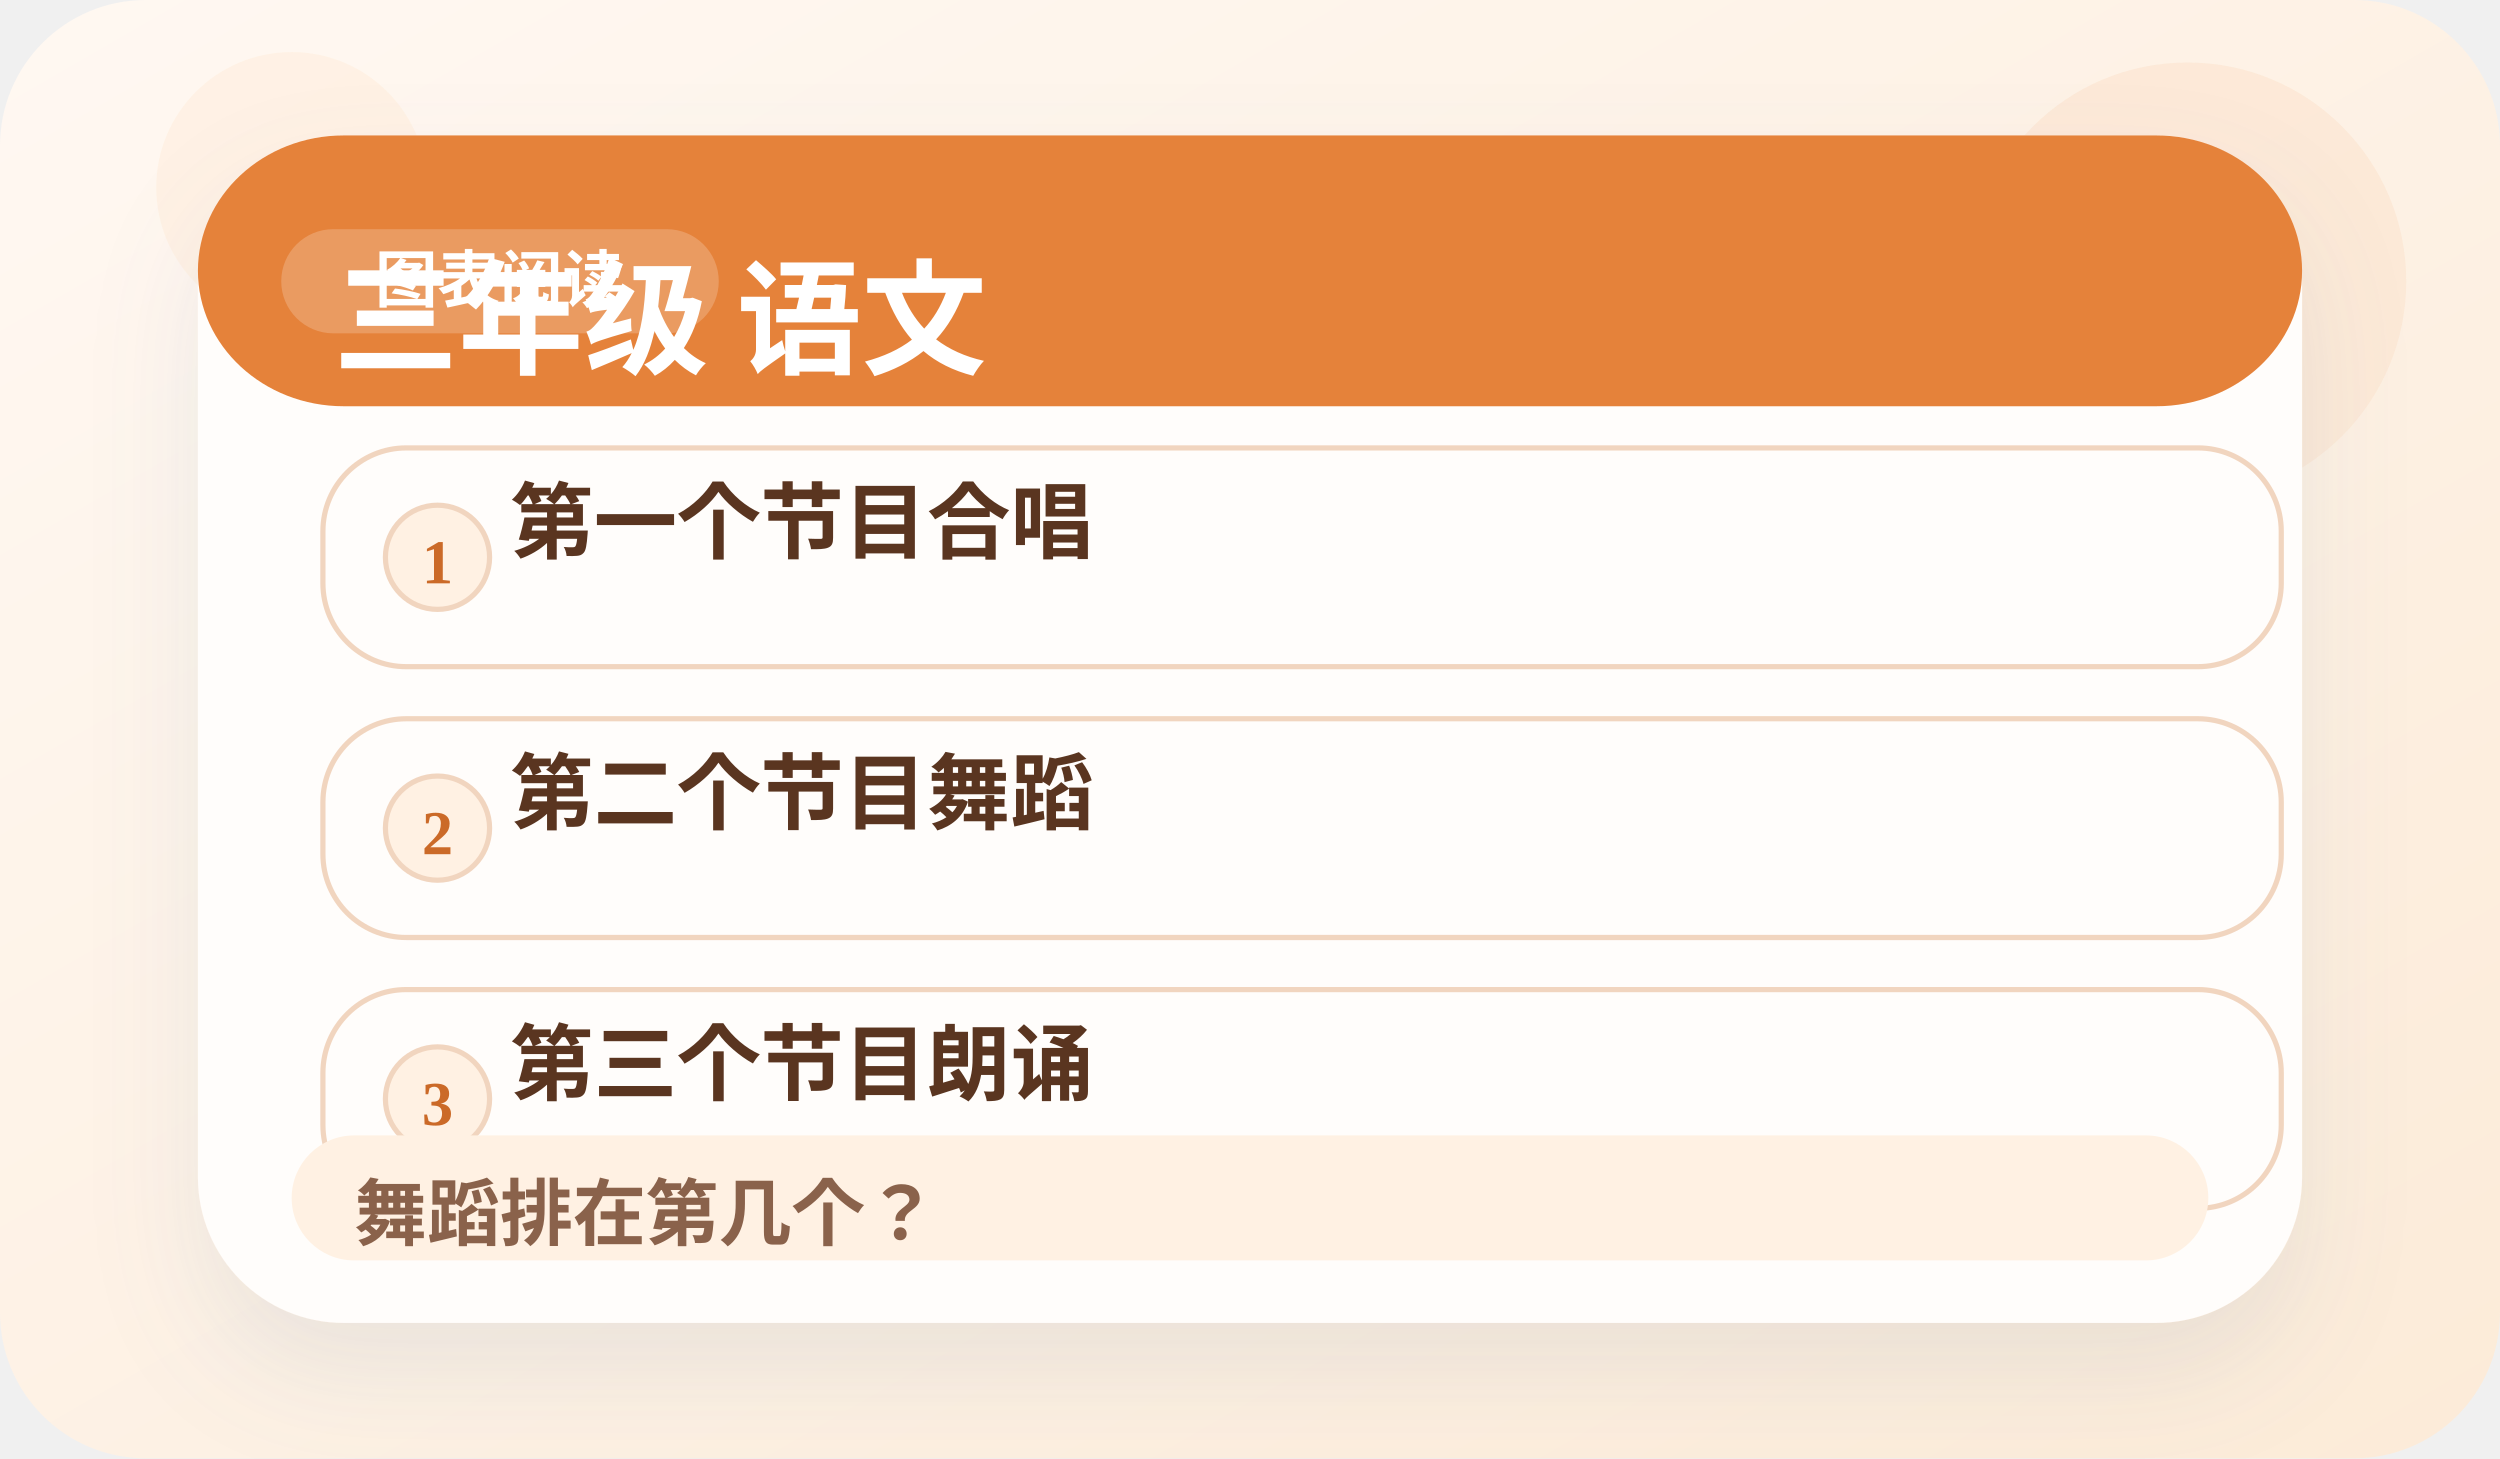
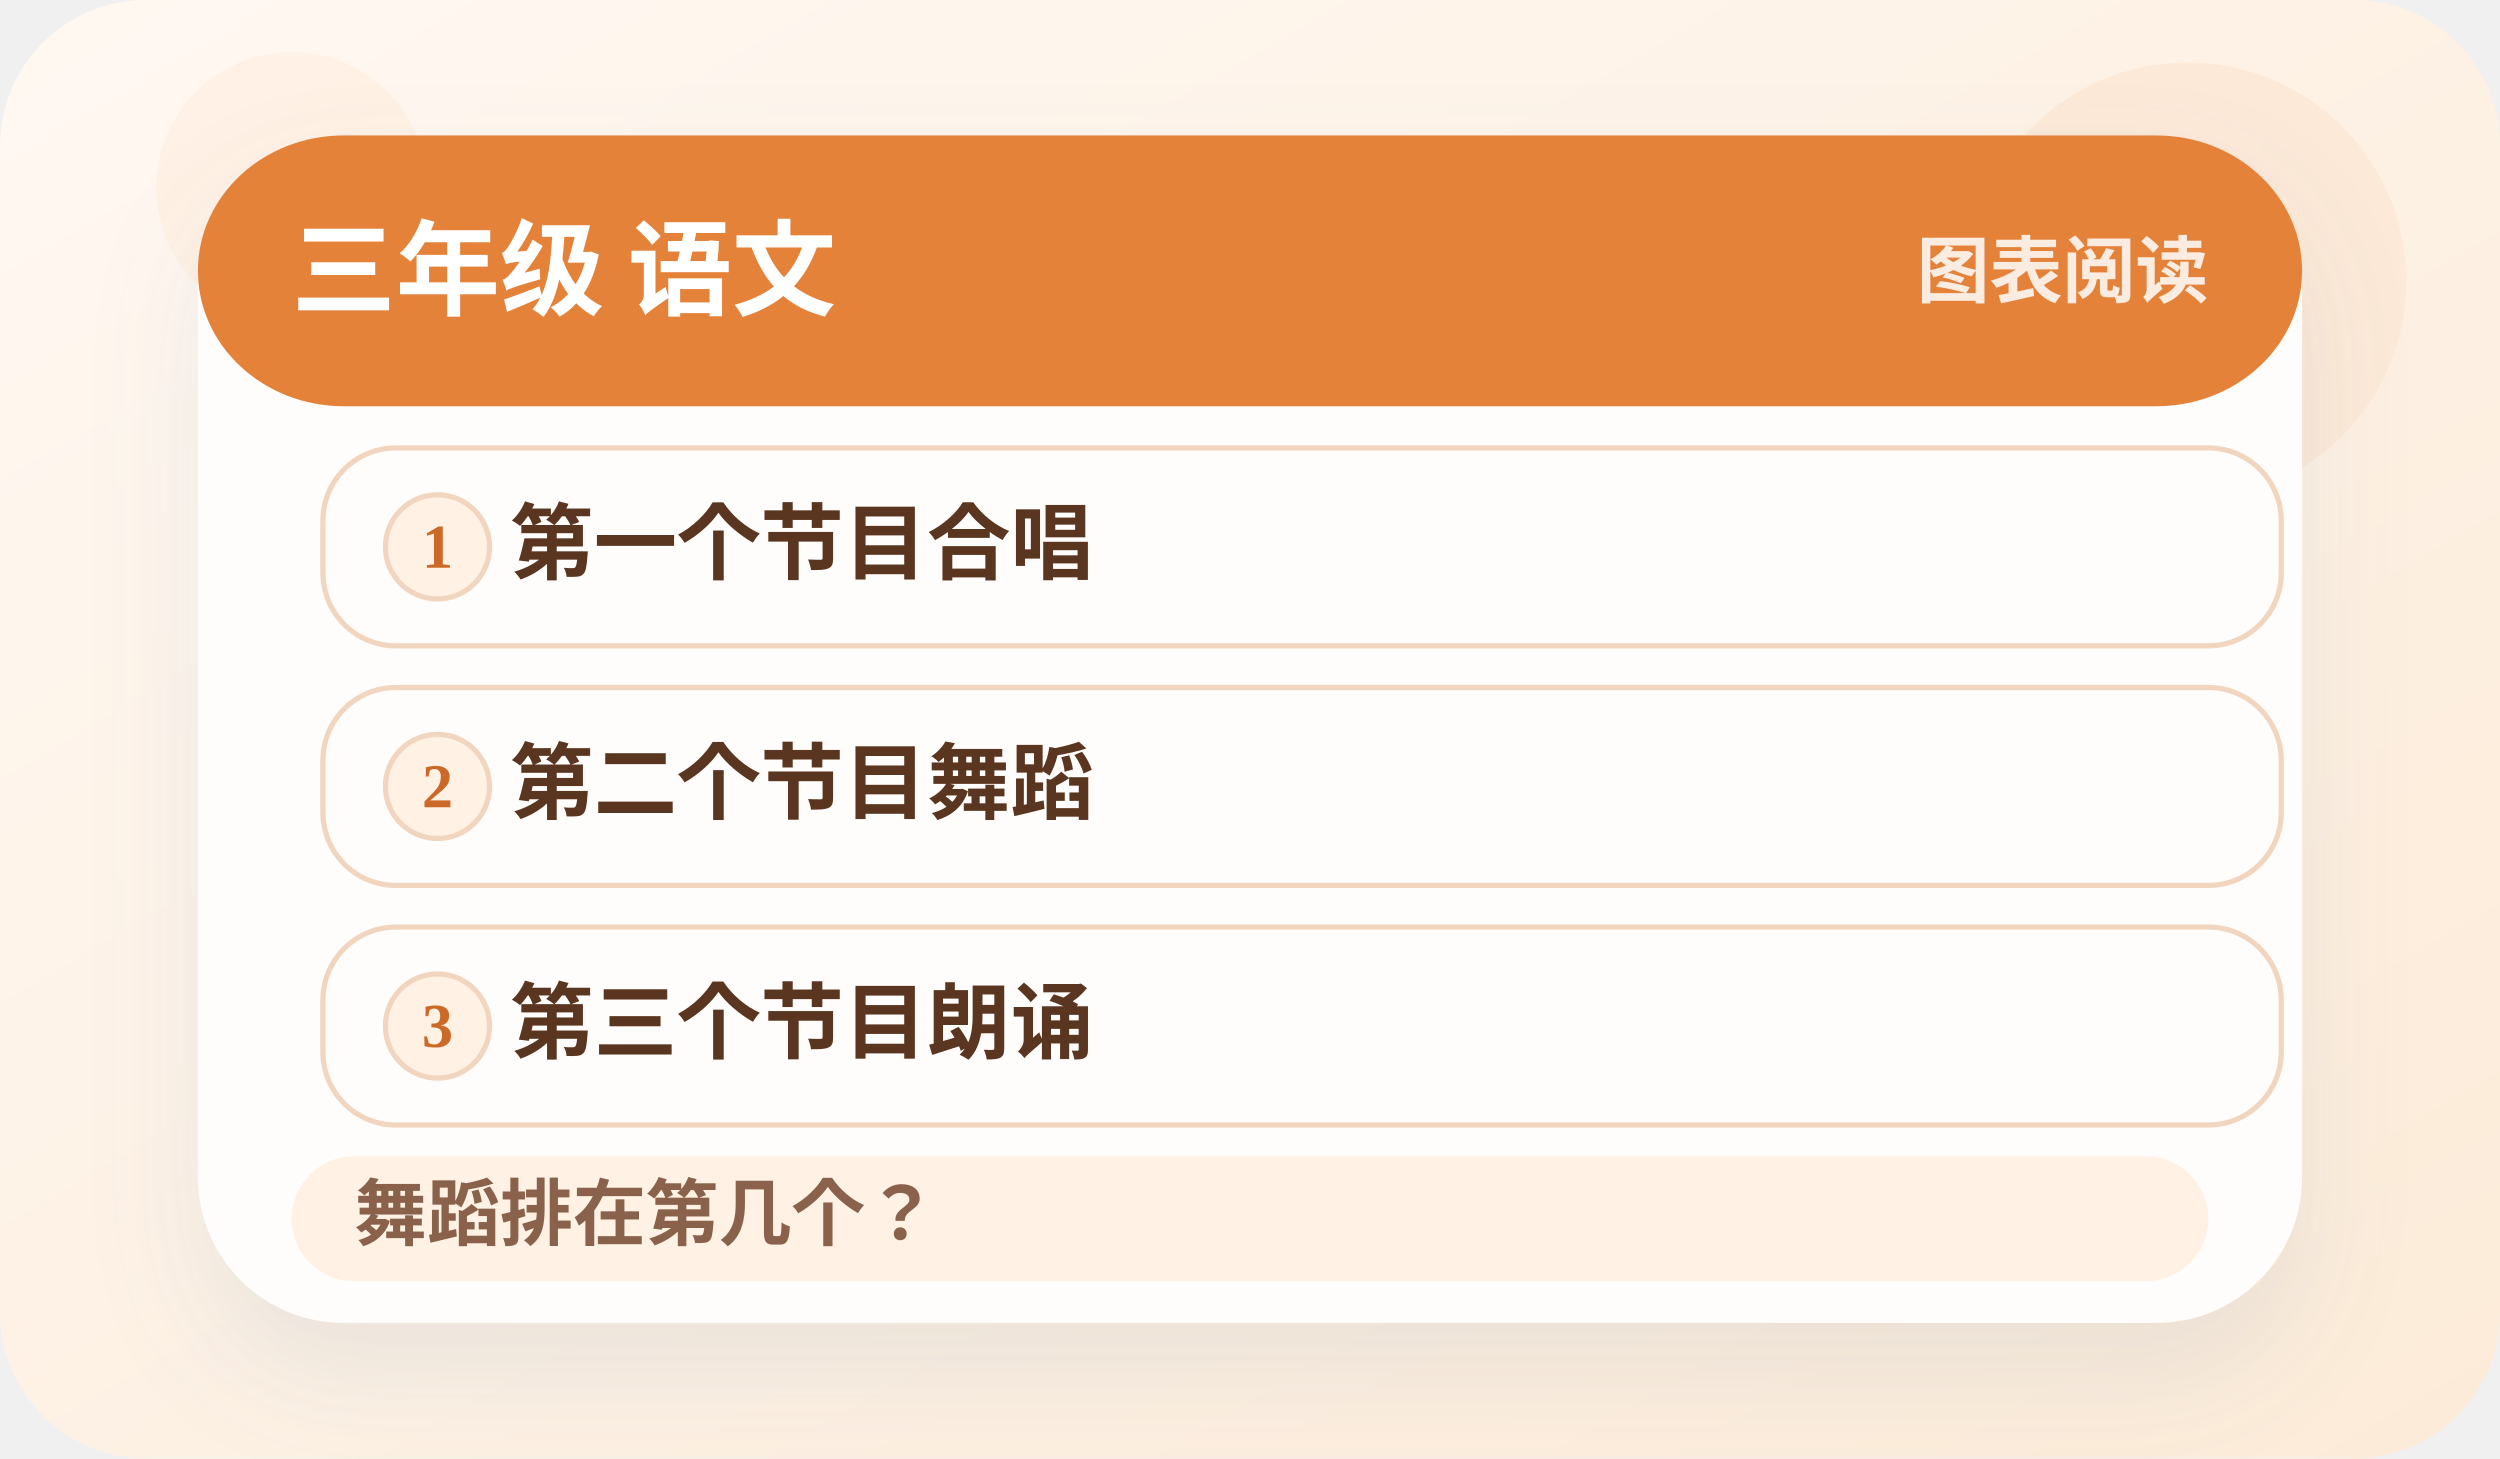
<svg xmlns="http://www.w3.org/2000/svg" viewBox="0 0 480 280">
  <defs>
    <linearGradient id="bg" x1="0%" y1="0%" x2="100%" y2="100%">
      <stop offset="0%" stop-color="#FFF8F2" />
      <stop offset="100%" stop-color="#FCEBD8" />
    </linearGradient>
    <filter id="shadow" x="-10%" y="-10%" width="120%" height="130%">
      <feDropShadow dx="0" dy="10" stdDeviation="10" flood-color="#7A94AA" flood-opacity="0.14" />
    </filter>
  </defs>
  <rect width="480" height="280" rx="28" fill="url(#bg)" />
  <circle cx="420" cy="54" r="42" fill="#FCE6D2" opacity="0.72" />
  <circle cx="56" cy="36" r="26" fill="#FFF1E3" opacity="0.9" />
  <rect x="38" y="26" width="404" height="228" rx="28" fill="#FFFDFB" filter="url(#shadow)" />
  <rect x="38" y="26" width="404" height="52" rx="28" fill="#E5823A" />
-   <rect x="54" y="44" width="84" height="20" rx="10" fill="rgba(255,255,255,0.20)" />
-   <text x="96" y="58" text-anchor="middle" font-size="12" fill="#FFFFFF" font-weight="700">图表阅读</text>
-   <text x="64" y="112" font-size="24" fill="#5A3520" font-weight="800">节目单显示</text>
-   <text x="64" y="70" font-size="24" fill="#FFFFFF" font-weight="800">三年级 语文</text>
-   <rect x="62" y="86" width="376" height="42" rx="16" fill="#FFFDFB" stroke="#F1D5BF" />
-   <circle cx="84" cy="107" r="10" fill="#FFF1E3" stroke="#F1D5BF" />
-   <text x="84" y="112" text-anchor="middle" font-size="12" fill="#CB6A28" font-weight="700">1</text>
-   <text x="98" y="106" font-size="16" fill="#5A3520" font-weight="600">
-     <tspan x="98" y="106">第一个节目合唱</tspan>
+   <text x="56" y="59" font-size="20" fill="#FFFFFF" font-weight="800">三年级 语文</text>
+   <text x="424" y="57" text-anchor="end" font-size="14" fill="rgba(255,255,255,0.85)" font-weight="700">图表阅读</text>
+   <rect x="62" y="86" width="376" height="38" rx="14" fill="#FFFDFB" stroke="#F1D5BF" />
+   <circle cx="84" cy="105" r="10" fill="#FFF1E3" stroke="#F1D5BF" />
+   <text x="84" y="109" text-anchor="middle" font-size="12" fill="#CB6A28" font-weight="700">1</text>
+   <text x="98" font-size="16" fill="#5A3520" font-weight="600">
+     <tspan x="98" y="110">第一个节目合唱</tspan>
  </text>
-   <rect x="62" y="138" width="376" height="42" rx="16" fill="#FFFDFB" stroke="#F1D5BF" />
-   <circle cx="84" cy="159" r="10" fill="#FFF1E3" stroke="#F1D5BF" />
-   <text x="84" y="164" text-anchor="middle" font-size="12" fill="#CB6A28" font-weight="700">2</text>
-   <text x="98" y="158" font-size="16" fill="#5A3520" font-weight="600">
-     <tspan x="98" y="158">第二个节目舞蹈</tspan>
+   <rect x="62" y="132" width="376" height="38" rx="14" fill="#FFFDFB" stroke="#F1D5BF" />
+   <circle cx="84" cy="151" r="10" fill="#FFF1E3" stroke="#F1D5BF" />
+   <text x="84" y="155" text-anchor="middle" font-size="12" fill="#CB6A28" font-weight="700">2</text>
+   <text x="98" font-size="16" fill="#5A3520" font-weight="600">
+     <tspan x="98" y="156">第二个节目舞蹈</tspan>
  </text>
-   <rect x="62" y="190" width="376" height="42" rx="16" fill="#FFFDFB" stroke="#F1D5BF" />
-   <circle cx="84" cy="211" r="10" fill="#FFF1E3" stroke="#F1D5BF" />
-   <text x="84" y="216" text-anchor="middle" font-size="12" fill="#CB6A28" font-weight="700">3</text>
-   <text x="98" y="210" font-size="16" fill="#5A3520" font-weight="600">
-     <tspan x="98" y="210">第三个节目朗诵</tspan>
+   <rect x="62" y="178" width="376" height="38" rx="14" fill="#FFFDFB" stroke="#F1D5BF" />
+   <circle cx="84" cy="197" r="10" fill="#FFF1E3" stroke="#F1D5BF" />
+   <text x="84" y="201" text-anchor="middle" font-size="12" fill="#CB6A28" font-weight="700">3</text>
+   <text x="98" font-size="16" fill="#5A3520" font-weight="600">
+     <tspan x="98" y="202">第三个节目朗诵</tspan>
  </text>
-   <rect x="56" y="218" width="368" height="24" rx="12" fill="#FFF1E3" />
-   <text x="68" y="238" font-size="14" fill="#8A624B" font-weight="600">
-     <tspan x="68" y="238">舞蹈排在第几个？</tspan>
-   </text>
+   <rect x="56" y="222" width="368" height="24" rx="12" fill="#FFF1E3" />
+   <text x="68" y="238" font-size="14" fill="#8A624B" font-weight="600">舞蹈排在第几个？</text>
</svg>
